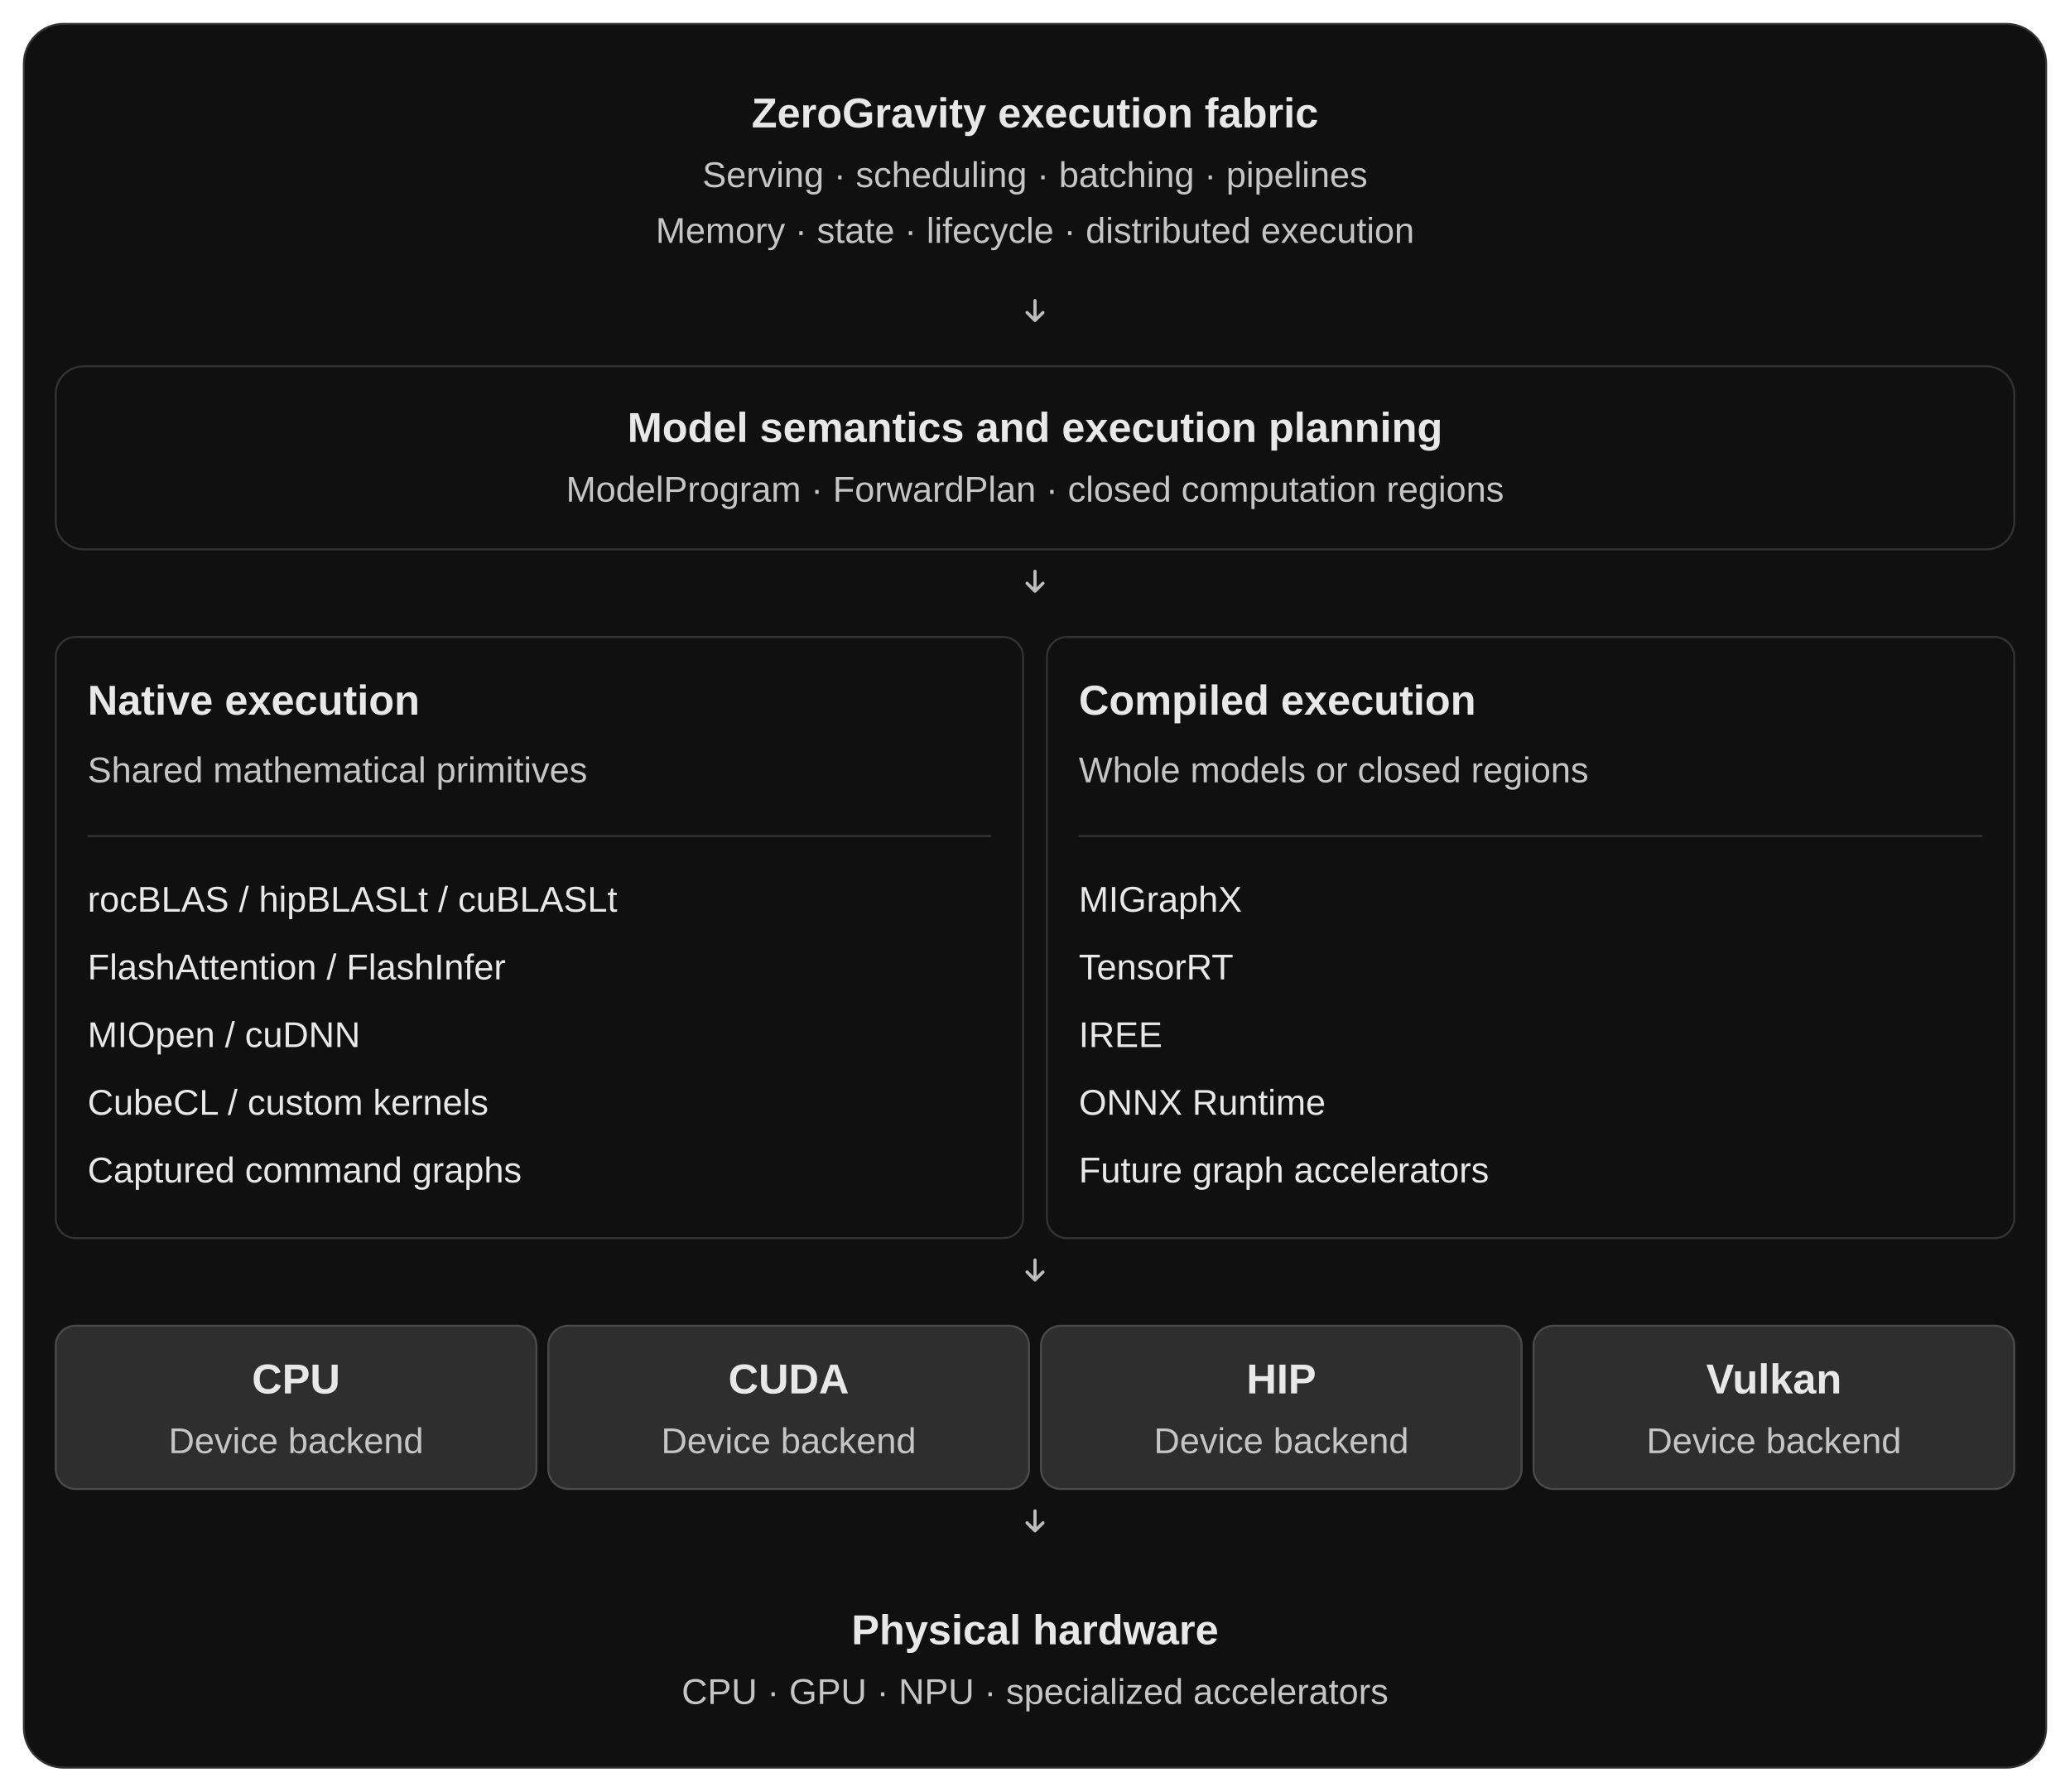
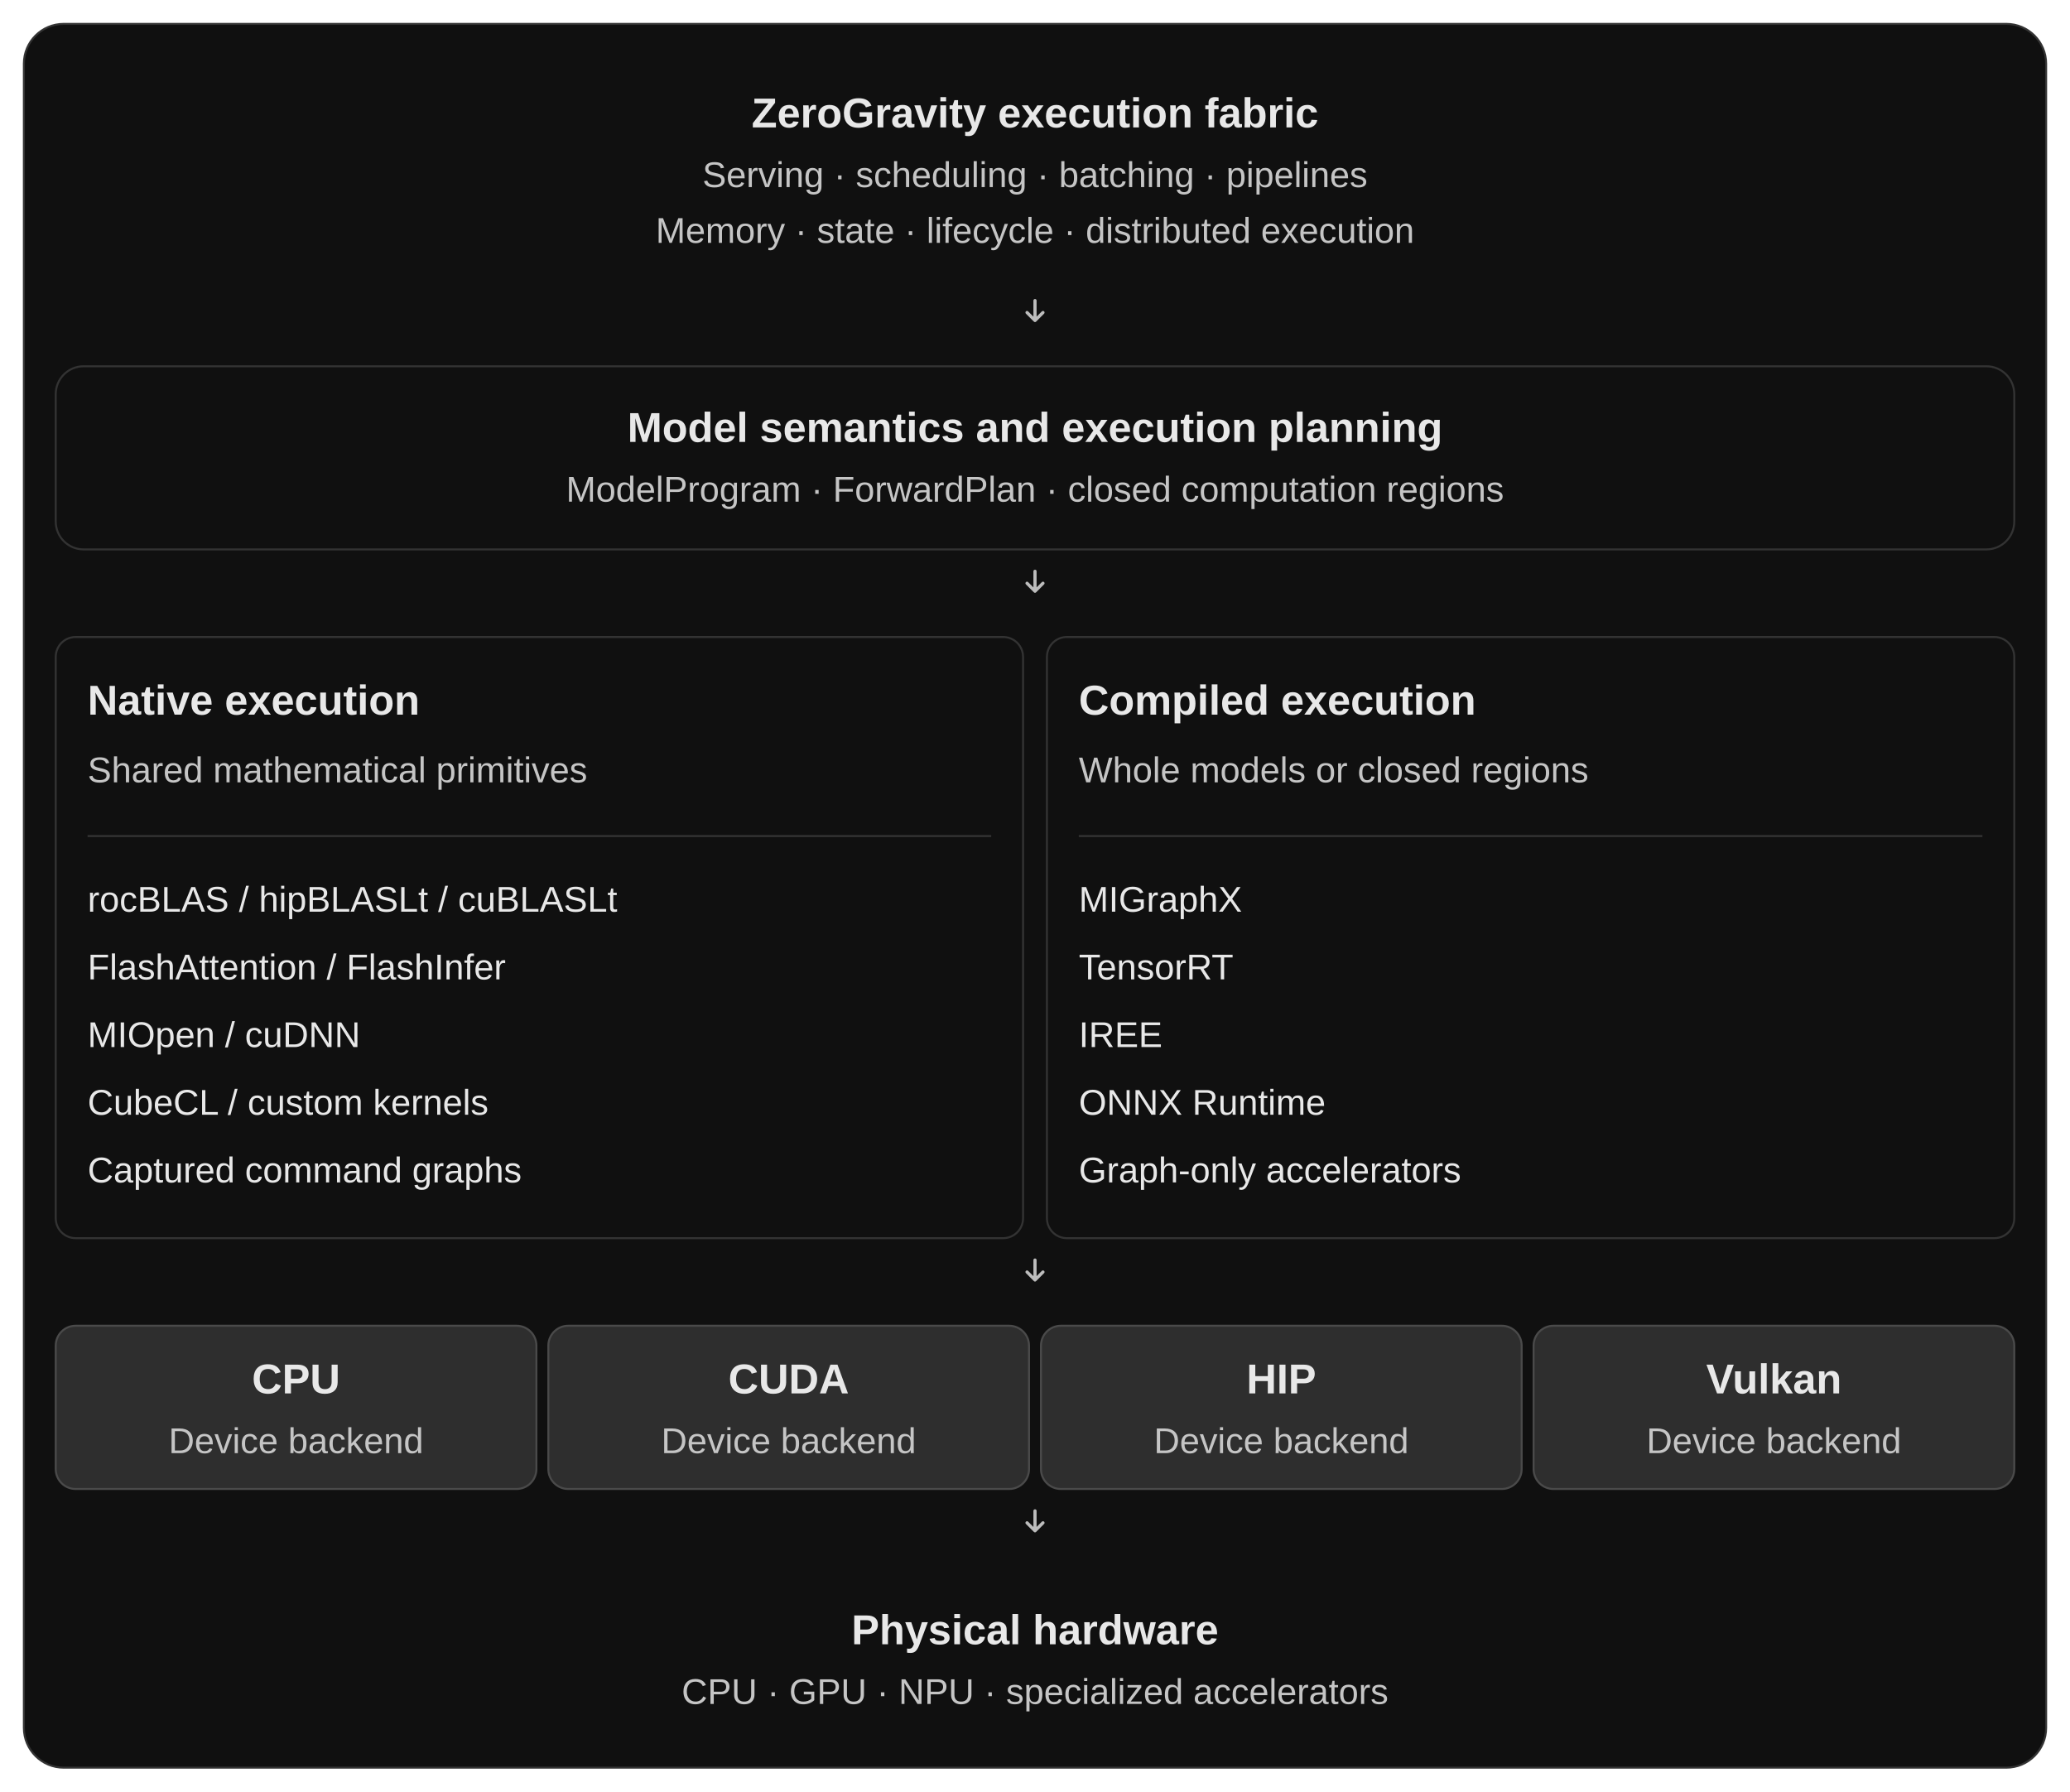
<svg xmlns="http://www.w3.org/2000/svg" width="1040" height="900" viewBox="0 0 1040 900" role="img" aria-labelledby="title desc">
  <defs>
    <style>
      text {
        font-family: -apple-system, BlinkMacSystemFont, "Segoe UI", Arial, sans-serif;
        font-size: 18px;
        fill: #e8e8e8;
      }
      .heading { font-size: 21px; font-weight: 700; }
      .muted { fill: #c5c5c5; }
      .panel { fill: #101010; stroke: #333; }
      .device { fill: #2e2e2e; stroke: #4a4a4a; }
      .divider { stroke: #333; }
      .arrow { fill: none; stroke: #bdbdbd; stroke-width: 1.6; stroke-linecap: round; stroke-linejoin: round; }
    </style>
    <path id="down" class="arrow" d="M0 -6 V4 M-4 0 L0 4 L4 0" />
  </defs>
  <rect x="12" y="12" width="1016" height="876" rx="20" class="panel" />
  <g text-anchor="middle">
    <text class="heading" x="520" y="64">ZeroGravity execution fabric</text>
    <text class="muted" x="520" y="94">Serving · scheduling · batching · pipelines</text>
    <text class="muted" x="520" y="122">Memory · state · lifecycle · distributed execution</text>
    <use href="#down" x="520" y="157" />
    <rect class="panel" x="28" y="184" width="984" height="92" rx="14" />
    <text class="heading" x="520" y="222">Model semantics and execution planning</text>
    <text class="muted" x="520" y="252">ModelProgram · ForwardPlan · closed computation regions</text>
    <use href="#down" x="520" y="293" />
  </g>
  <g>
    <rect class="panel" x="28" y="320" width="486" height="302" rx="10" />
    <rect class="panel" x="526" y="320" width="486" height="302" rx="10" />
    <text class="heading" x="44" y="359">Native execution</text>
    <text class="muted" x="44" y="393">Shared mathematical primitives</text>
    <path class="divider" d="M44 420 H498" />
    <text x="44" y="458">rocBLAS / hipBLASLt / cuBLASLt</text>
    <text x="44" y="492">FlashAttention / FlashInfer</text>
    <text x="44" y="526">MIOpen / cuDNN</text>
    <text x="44" y="560">CubeCL / custom kernels</text>
    <text x="44" y="594">Captured command graphs</text>
    <text class="heading" x="542" y="359">Compiled execution</text>
    <text class="muted" x="542" y="393">Whole models or closed regions</text>
    <path class="divider" d="M542 420 H996" />
    <text x="542" y="458">MIGraphX</text>
    <text x="542" y="492">TensorRT</text>
    <text x="542" y="526">IREE</text>
    <text x="542" y="560">ONNX Runtime</text>
-     <text x="542" y="594">Future graph accelerators</text>
+     <text x="542" y="594">Graph-only accelerators</text>
  </g>
  <g text-anchor="middle">
    <use href="#down" x="520" y="639" />
    <rect class="device" x="28" y="666" width="241.5" height="82" rx="10" />
    <rect class="device" x="275.5" y="666" width="241.5" height="82" rx="10" />
    <rect class="device" x="523" y="666" width="241.5" height="82" rx="10" />
    <rect class="device" x="770.5" y="666" width="241.5" height="82" rx="10" />
    <text class="heading" x="148.75" y="700">CPU</text>
    <text class="muted" x="148.75" y="730">Device backend</text>
    <text class="heading" x="396.25" y="700">CUDA</text>
    <text class="muted" x="396.25" y="730">Device backend</text>
    <text class="heading" x="643.75" y="700">HIP</text>
    <text class="muted" x="643.75" y="730">Device backend</text>
    <text class="heading" x="891.25" y="700">Vulkan</text>
    <text class="muted" x="891.25" y="730">Device backend</text>
    <use href="#down" x="520" y="765" />
    <text class="heading" x="520" y="826">Physical hardware</text>
    <text class="muted" x="520" y="856">CPU · GPU · NPU · specialized accelerators</text>
  </g>
</svg>
